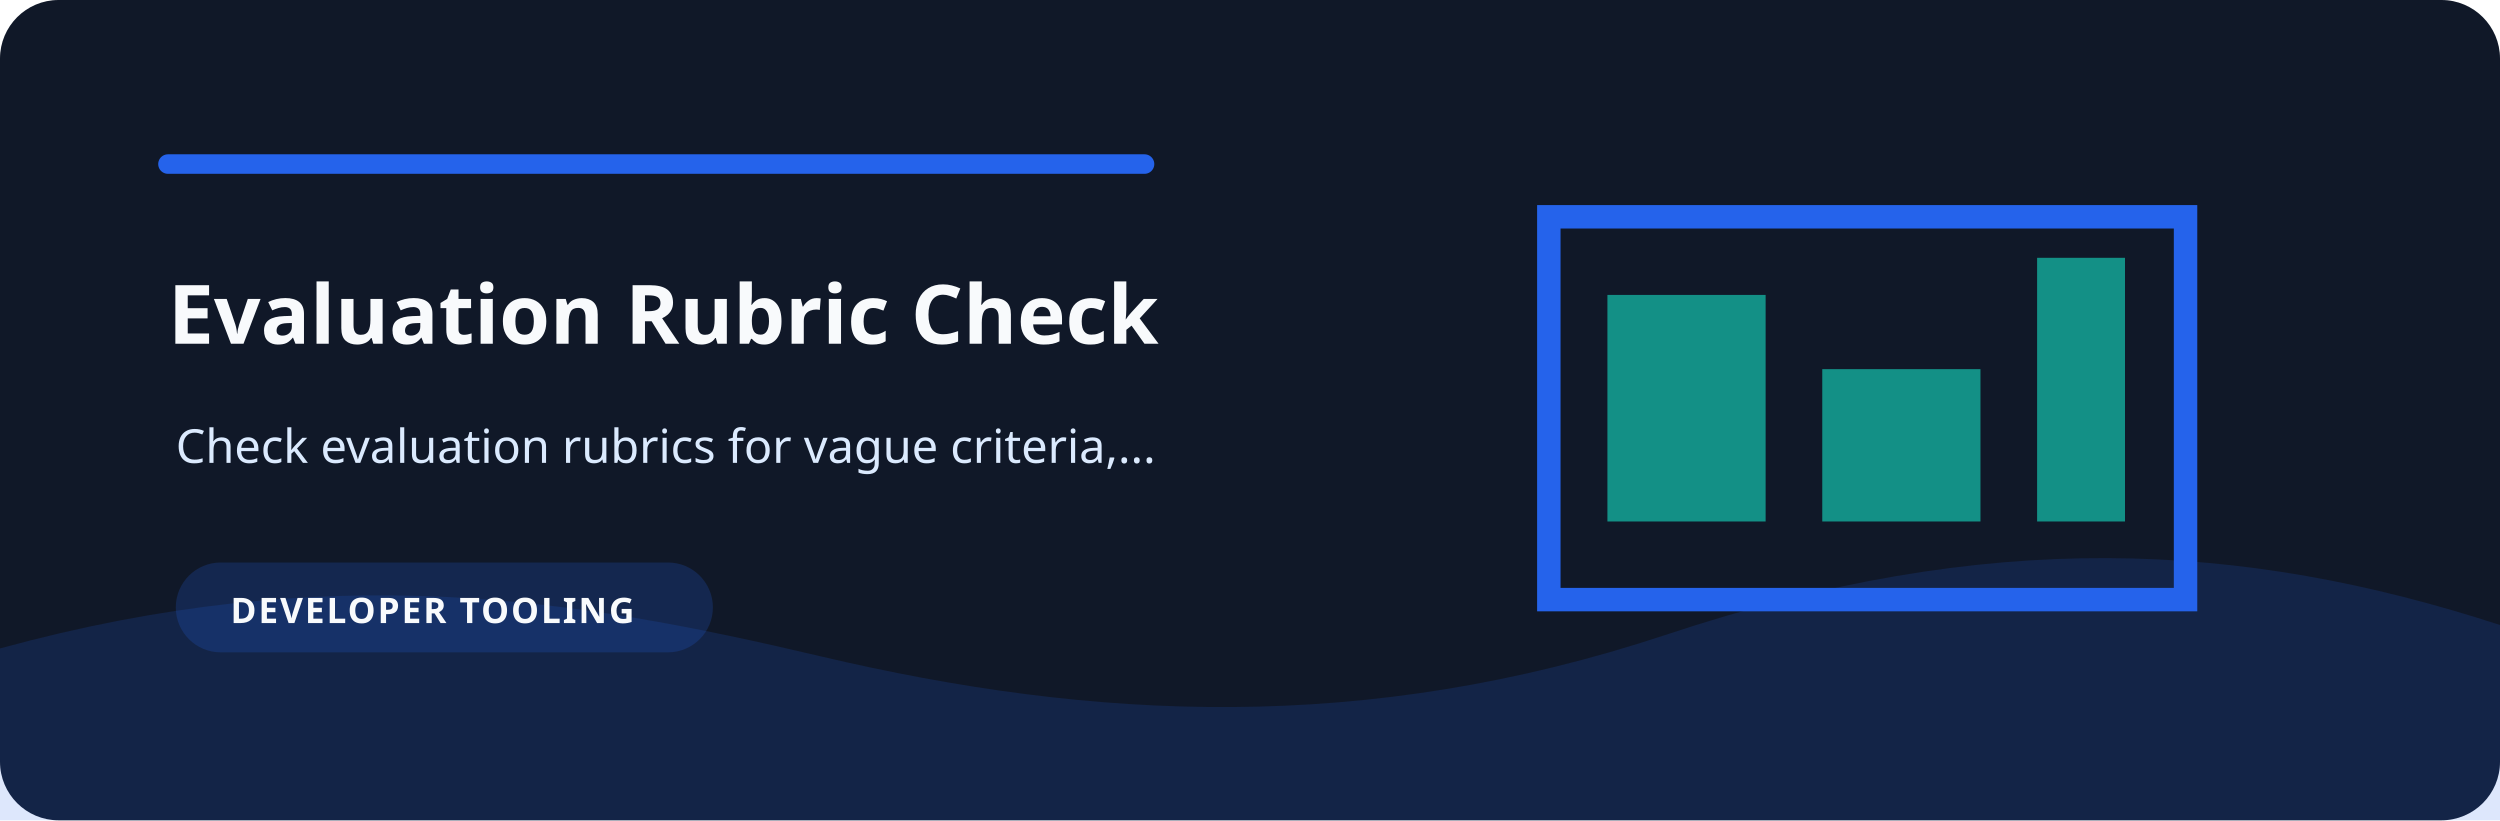
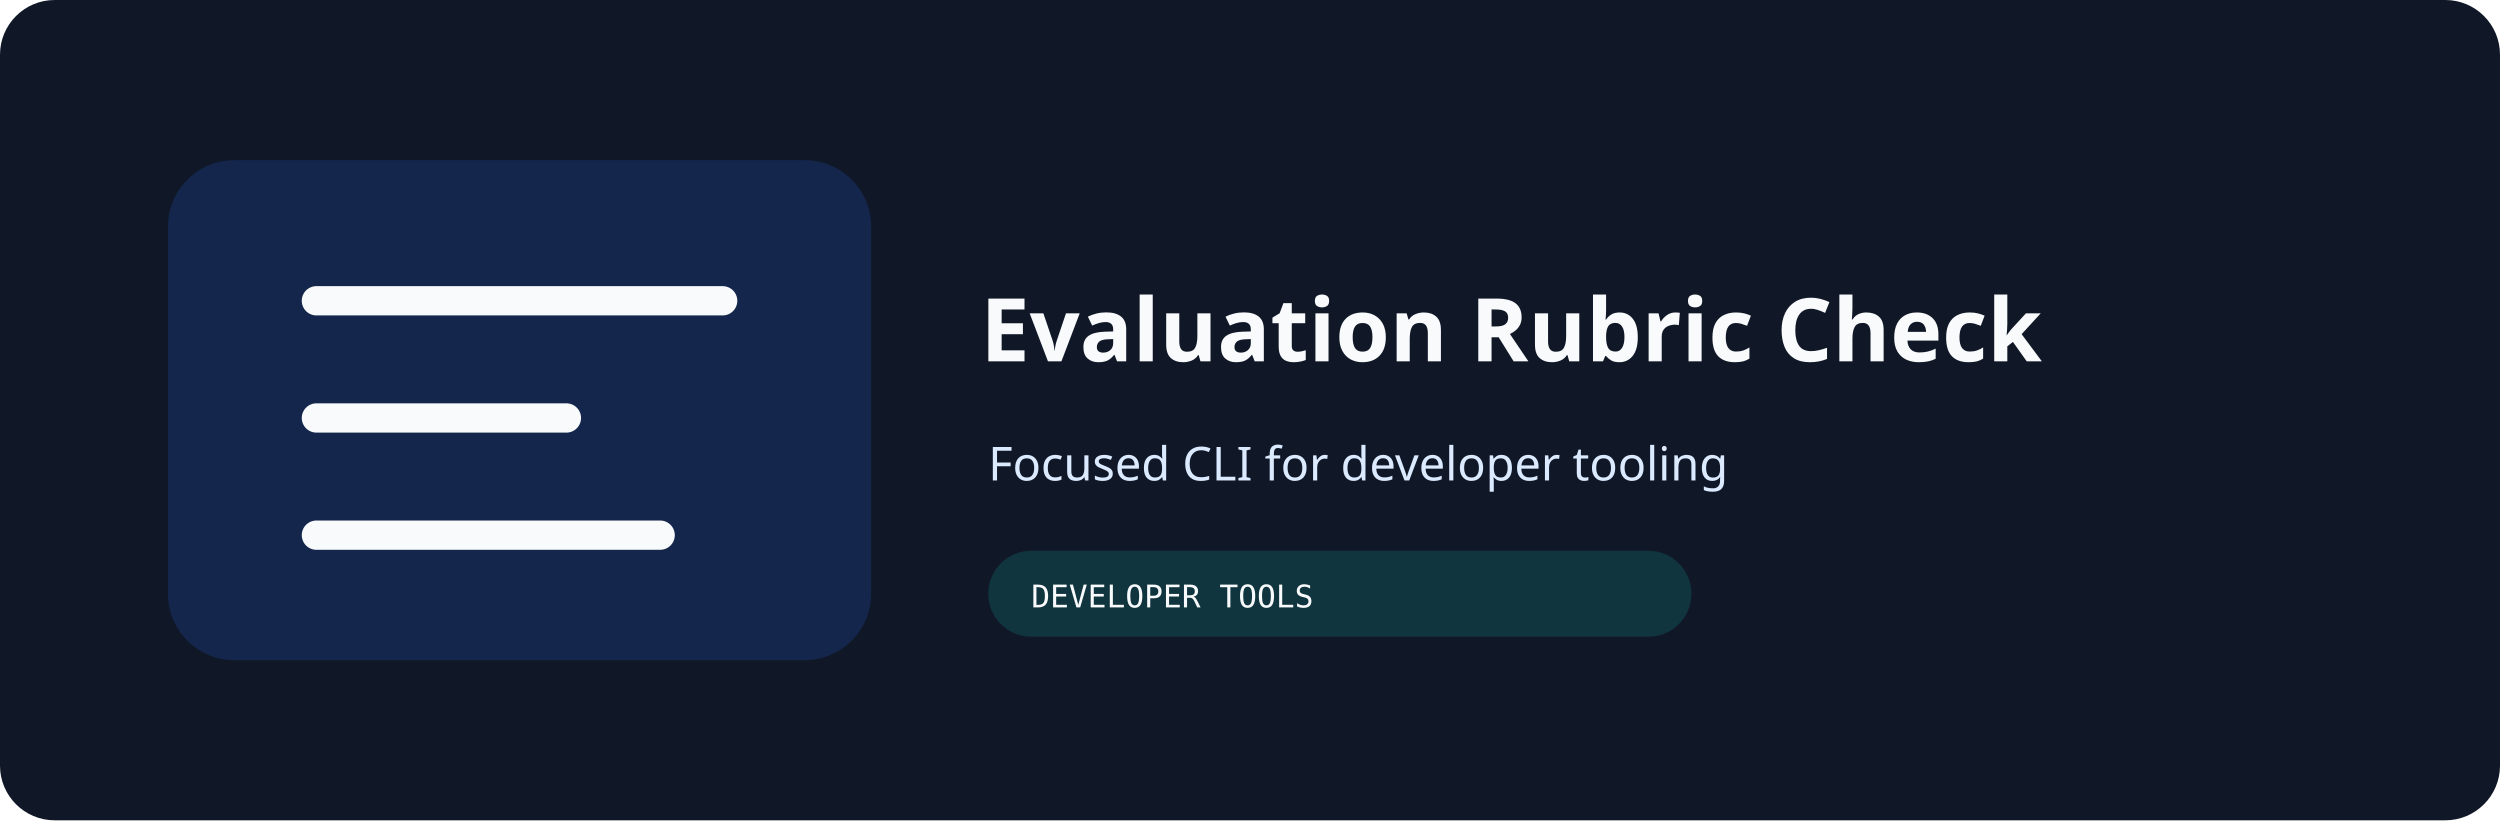
- <svg xmlns="http://www.w3.org/2000/svg" width="1280" height="420" viewBox="0 0 1280 420" fill="none" role="img" aria-label="Evaluation Rubric Check project cover">
-   <rect width="1280" height="420" rx="30" fill="#101828" />
-   <path d="M0 332C168 286 293 306 420 336C560 369 699 376 853 325C1018 270 1148 277 1280 320V420H0V332Z" fill="#2563eb" opacity=".16" />
-   <path d="M86 84h500" stroke="#2563eb" stroke-width="10" stroke-linecap="round" />
-   <text x="86" y="176" fill="#f8fafc" font-family="IBM Plex Sans, ui-sans-serif, system-ui" font-size="42" font-weight="800">Evaluation Rubric Check</text>
-   <text x="90" y="237" fill="#dbeafe" font-family="IBM Plex Sans, ui-sans-serif, system-ui" font-size="24" font-weight="500">Check evaluation rubrics for vague criteria,...</text>
-   <rect x="90" y="288" width="275" height="46" rx="23" fill="#2563eb" opacity=".20" />
-   <text x="118" y="319" fill="#f8fafc" font-family="IBM Plex Sans, ui-sans-serif, system-ui" font-size="18" font-weight="800" letter-spacing="1">DEVELOPER TOOLING</text>
-   <path d="M793 111h326v196H793z" fill="none" stroke="#2563eb" stroke-width="12" />
-   <path d="M823 151h81v116h-81zM933 189h81v78h-81zM1043 132h45v135h-45z" fill="#14b8a6" opacity=".75" />
+ <svg xmlns="http://www.w3.org/2000/svg" width="1280" height="420" viewBox="0 0 1280 420" fill="none" role="img" aria-label="Evaluation Rubric Check cover">
+   <rect width="1280" height="420" rx="28" fill="#101828" />
+   <rect x="86" y="82" width="360" height="256" rx="34" fill="#2563eb" opacity=".18" />
+   <path d="M162 154h208M162 214h128M162 274h176" stroke="#f8fafc" stroke-width="15" stroke-linecap="round" />
+   <text x="502" y="185" fill="#f8fafc" font-family="Aptos, Segoe UI, ui-sans-serif, system-ui" font-size="45" font-weight="800">Evaluation Rubric Check</text>
+   <text x="506" y="246" fill="#dbeafe" font-family="Aptos, Segoe UI, ui-sans-serif, system-ui" font-size="24">Focused CLI for developer tooling</text>
+   <rect x="506" y="282" width="360" height="44" rx="22" fill="#14b8a6" opacity=".18" />
+   <text x="528" y="311" fill="#f8fafc" font-family="ui-monospace, SFMono-Regular, Menlo, monospace" font-size="16">DEVELOPER TOOLS</text>
</svg>
